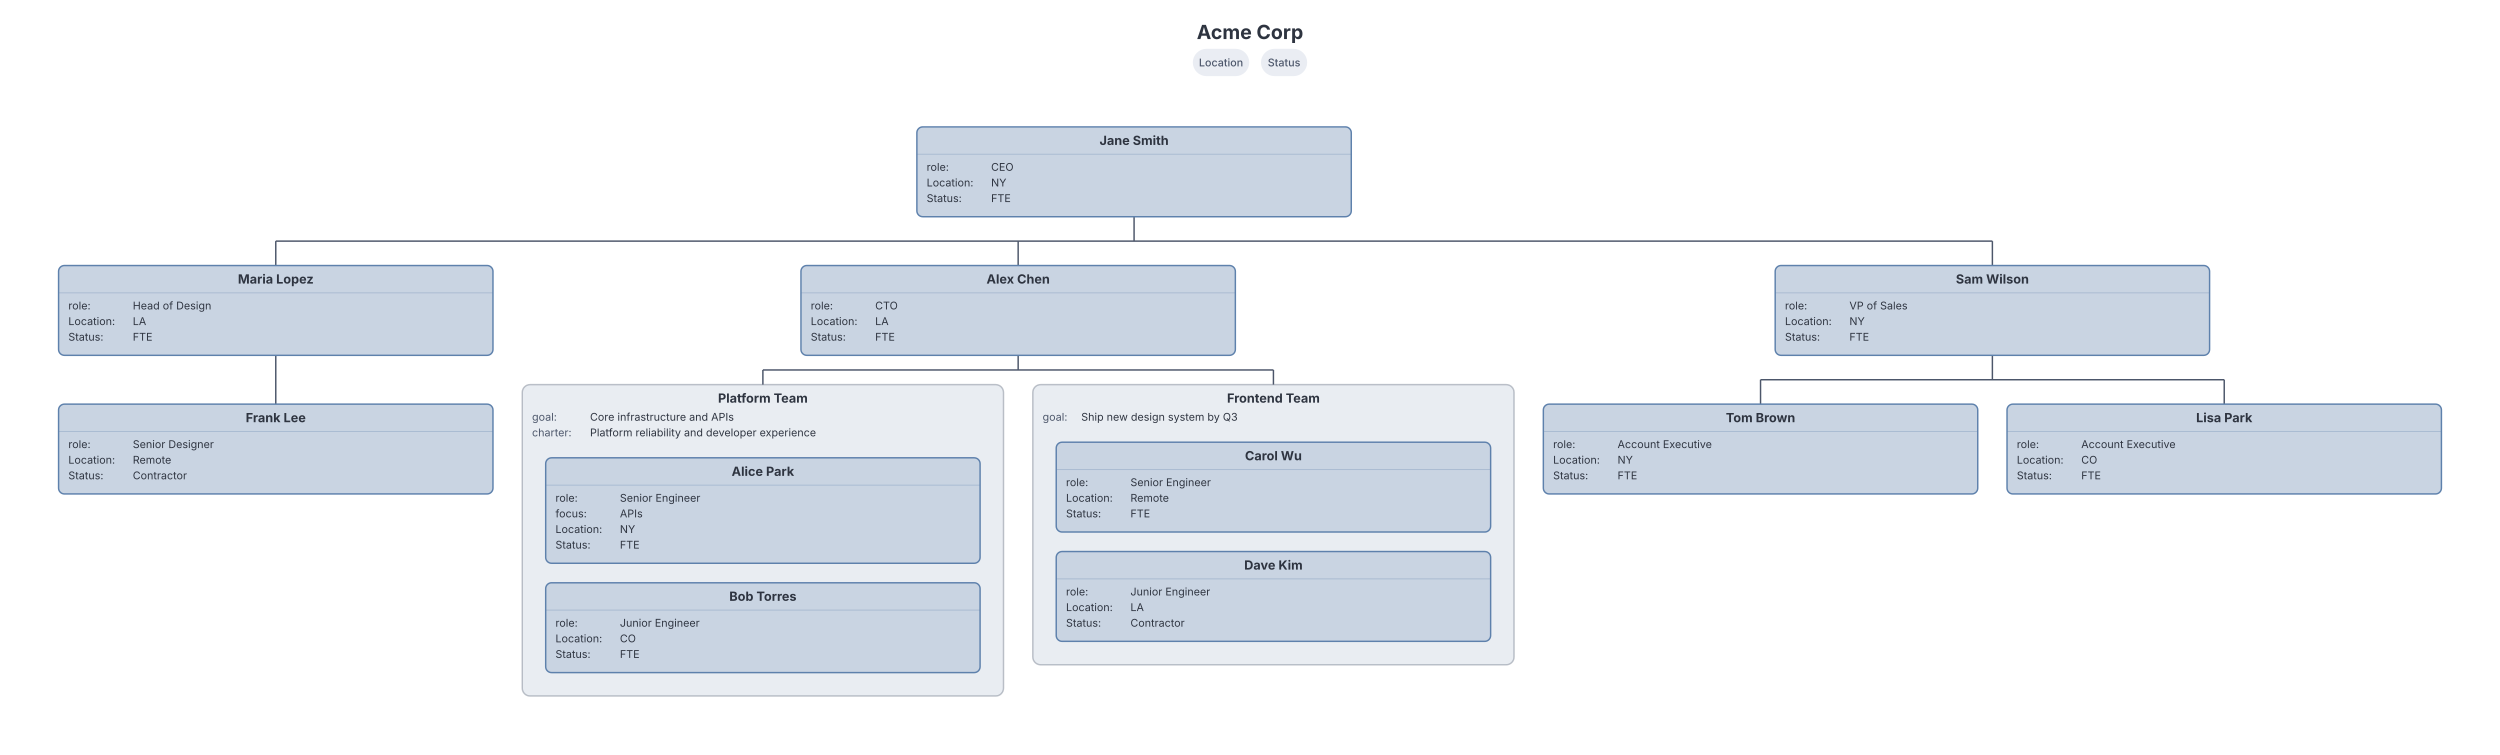
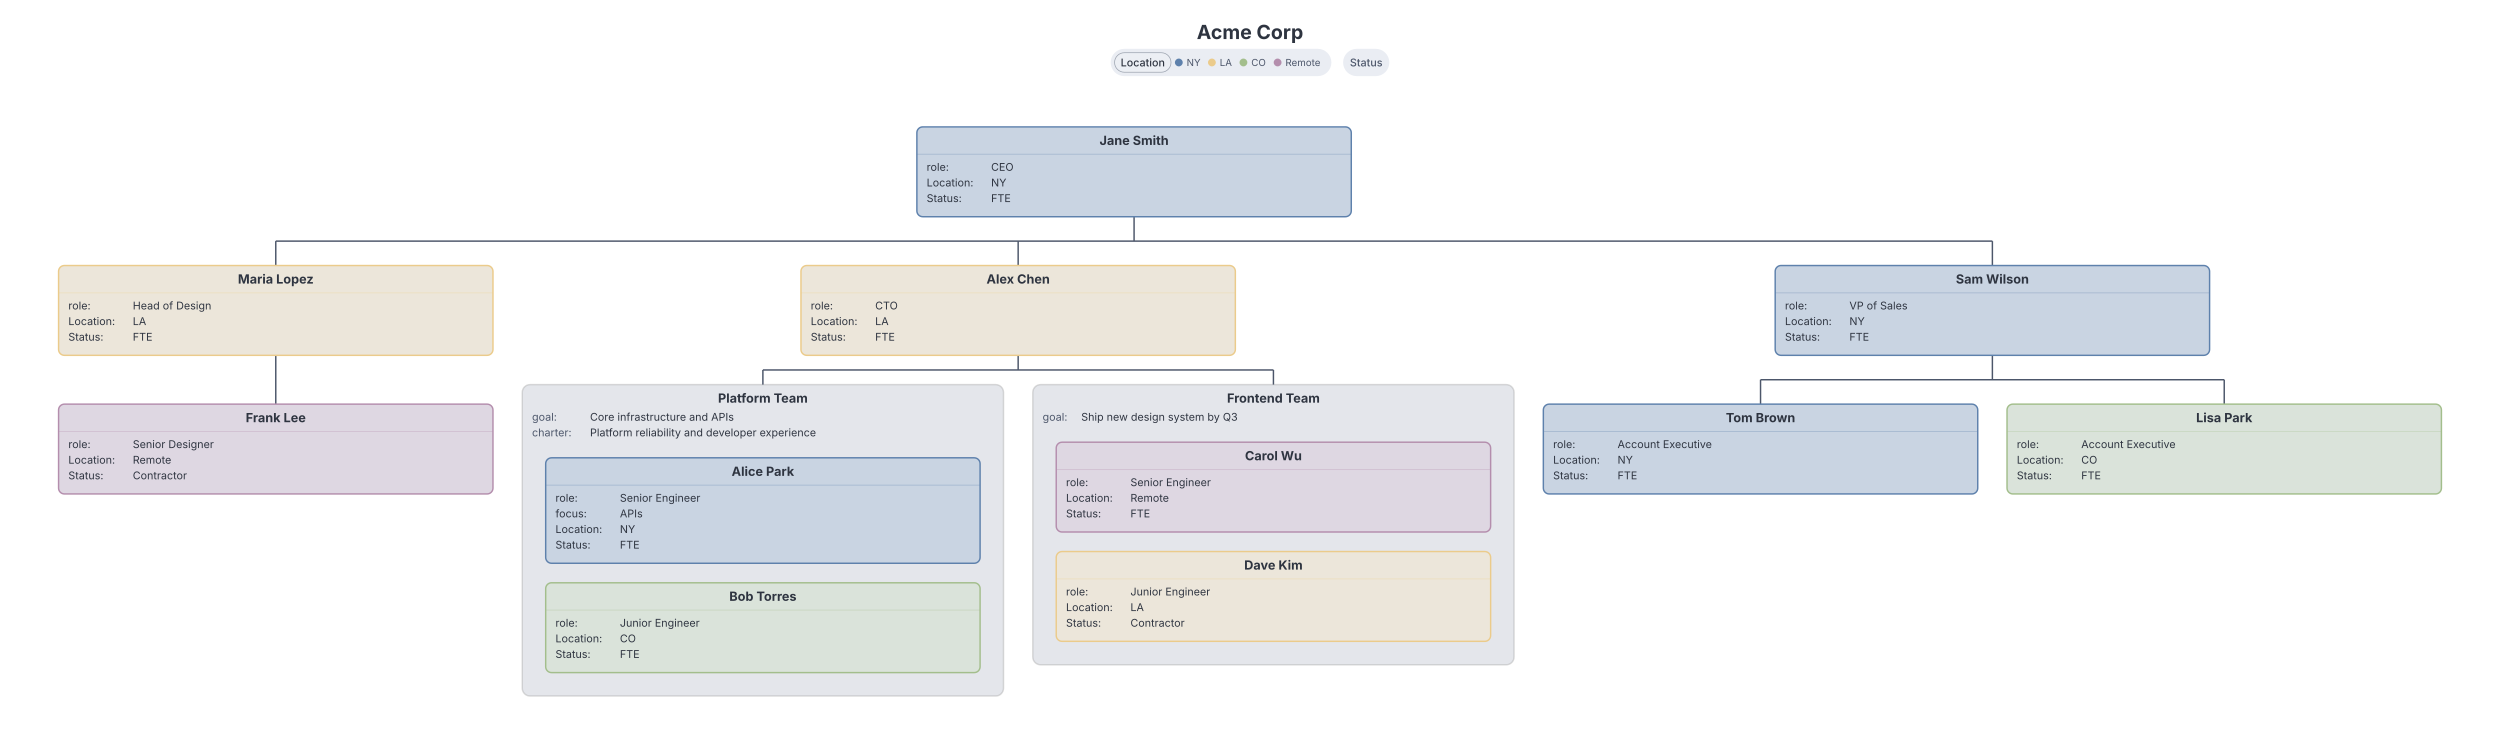
<svg xmlns="http://www.w3.org/2000/svg" width="2561" height="773" style="font-family: Inter, system-ui, Avenir, Helvetica, Arial, sans-serif; background: rgb(236, 239, 244);">
  <g transform="translate(20, 20) scale(1)">
    <text x="1260.5" y="20" text-anchor="middle" fill="#2e3440" font-size="20" font-weight="700" class="org-title chart-title" style="cursor: default;" data-line-number="1">Acme Corp</text>
    <g transform="translate(0, 30)">
      <g transform="translate(1038, 344)" class="org-container" data-line-number="39" data-node-toggle="container-2" tabindex="0" role="button" aria-expanded="true" aria-label="Frontend Team">
-         <rect x="0" y="0" width="493" height="287" rx="8" fill="#e9edf2" stroke="#4c566a" stroke-opacity="0.35" stroke-width="1.5" />
+         <rect x="0" y="0" width="493" height="287" rx="8" fill="#e4e6eb" stroke="#999999" stroke-opacity="0.35" stroke-width="1.5" />
        <text x="246.5" y="18.5" text-anchor="middle" fill="#2e3440" font-size="13" font-weight="bold">Frontend Team</text>
        <text x="10" y="37" fill="#4c566a" font-size="11">goal: </text>
        <text x="49.6" y="37" fill="#2e3440" font-size="11">Ship new design system by Q3</text>
      </g>
      <g transform="translate(515, 344)" class="org-container" data-line-number="25" data-node-toggle="container-1" tabindex="0" role="button" aria-expanded="true" aria-label="Platform Team">
-         <rect x="0" y="0" width="493" height="319" rx="8" fill="#e9edf2" stroke="#4c566a" stroke-opacity="0.35" stroke-width="1.5" />
+         <rect x="0" y="0" width="493" height="319" rx="8" fill="#e4e6eb" stroke="#999999" stroke-opacity="0.35" stroke-width="1.5" />
        <text x="246.5" y="18.5" text-anchor="middle" fill="#2e3440" font-size="13" font-weight="bold">Platform Team</text>
        <text x="10" y="37" fill="#4c566a" font-size="11">goal: </text>
        <text x="69.4" y="37" fill="#2e3440" font-size="11">Core infrastructure and APIs</text>
        <text x="10" y="53" fill="#4c566a" font-size="11">charter: </text>
        <text x="69.4" y="53" fill="#2e3440" font-size="11">Platform reliability and developer experience</text>
      </g>
      <path d="M 1141.75 172 L 1141.75 197" fill="none" stroke="#4c566a" stroke-width="1.5" class="org-edge" />
      <path d="M 262.5 197 L 2021 197" fill="none" stroke="#4c566a" stroke-width="1.5" class="org-edge" />
      <path d="M 262.5 197 L 262.5 222" fill="none" stroke="#4c566a" stroke-width="1.5" class="org-edge" />
      <path d="M 1023 197 L 1023 222" fill="none" stroke="#4c566a" stroke-width="1.5" class="org-edge" />
      <path d="M 2021 197 L 2021 222" fill="none" stroke="#4c566a" stroke-width="1.5" class="org-edge" />
      <path d="M 262.5 314 L 262.5 339 L 262.5 339 L 262.5 364" fill="none" stroke="#4c566a" stroke-width="1.5" class="org-edge" />
      <path d="M 1023 314 L 1023 329" fill="none" stroke="#4c566a" stroke-width="1.5" class="org-edge" />
      <path d="M 761.5 329 L 1284.5 329" fill="none" stroke="#4c566a" stroke-width="1.5" class="org-edge" />
      <path d="M 761.5 329 L 761.5 344" fill="none" stroke="#4c566a" stroke-width="1.5" class="org-edge" />
      <path d="M 1284.5 329 L 1284.5 344" fill="none" stroke="#4c566a" stroke-width="1.5" class="org-edge" />
      <path d="M 2021 314 L 2021 339" fill="none" stroke="#4c566a" stroke-width="1.5" class="org-edge" />
      <path d="M 1783.5 339 L 2258.5 339" fill="none" stroke="#4c566a" stroke-width="1.5" class="org-edge" />
      <path d="M 1783.5 339 L 1783.5 364" fill="none" stroke="#4c566a" stroke-width="1.5" class="org-edge" />
      <path d="M 2258.5 339 L 2258.5 364" fill="none" stroke="#4c566a" stroke-width="1.5" class="org-edge" />
-       <g transform="translate(539, 419)" class="org-node" data-line-number="29">
+       <g transform="translate(539, 419)" class="org-node" data-line-number="29" data-tag-location="ny">
        <rect x="0" y="0" width="445" height="108" rx="6" fill="#c9d4e2" stroke="#5e81ac" stroke-width="1.5" />
        <text x="222.5" y="18.5" text-anchor="middle" fill="#2e3440" font-size="13" font-weight="bold">Alice Park</text>
        <line x1="0" y1="28" x2="445" y2="28" stroke="#5e81ac" stroke-opacity="0.3" stroke-width="1" />
        <text x="10" y="45" fill="#2e3440" font-size="11">role: </text>
        <text x="76" y="45" fill="#2e3440" font-size="11">Senior Engineer</text>
        <text x="10" y="61" fill="#2e3440" font-size="11">focus: </text>
        <text x="76" y="61" fill="#2e3440" font-size="11">APIs</text>
        <text x="10" y="77" fill="#2e3440" font-size="11">Location: </text>
        <text x="76" y="77" fill="#2e3440" font-size="11">NY</text>
        <text x="10" y="93" fill="#2e3440" font-size="11">Status: </text>
        <text x="76" y="93" fill="#2e3440" font-size="11">FTE</text>
      </g>
-       <g transform="translate(539, 547)" class="org-node" data-line-number="34">
-         <rect x="0" y="0" width="445" height="92" rx="6" fill="#c9d4e2" stroke="#5e81ac" stroke-width="1.5" />
+       <g transform="translate(539, 547)" class="org-node" data-line-number="34" data-tag-location="co">
+         <rect x="0" y="0" width="445" height="92" rx="6" fill="#dae3da" stroke="#a3be8c" stroke-width="1.5" />
        <text x="222.5" y="18.5" text-anchor="middle" fill="#2e3440" font-size="13" font-weight="bold">Bob Torres</text>
-         <line x1="0" y1="28" x2="445" y2="28" stroke="#5e81ac" stroke-opacity="0.3" stroke-width="1" />
+         <line x1="0" y1="28" x2="445" y2="28" stroke="#a3be8c" stroke-opacity="0.3" stroke-width="1" />
        <text x="10" y="45" fill="#2e3440" font-size="11">role: </text>
        <text x="76" y="45" fill="#2e3440" font-size="11">Junior Engineer</text>
        <text x="10" y="61" fill="#2e3440" font-size="11">Location: </text>
        <text x="76" y="61" fill="#2e3440" font-size="11">CO</text>
        <text x="10" y="77" fill="#2e3440" font-size="11">Status: </text>
        <text x="76" y="77" fill="#2e3440" font-size="11">FTE</text>
      </g>
-       <g transform="translate(1062, 403)" class="org-node" data-line-number="42">
-         <rect x="0" y="0" width="445" height="92" rx="6" fill="#c9d4e2" stroke="#5e81ac" stroke-width="1.5" />
+       <g transform="translate(1062, 403)" class="org-node" data-line-number="42" data-tag-location="remote">
+         <rect x="0" y="0" width="445" height="92" rx="6" fill="#ded7e2" stroke="#b48ead" stroke-width="1.5" />
        <text x="222.5" y="18.5" text-anchor="middle" fill="#2e3440" font-size="13" font-weight="bold">Carol Wu</text>
-         <line x1="0" y1="28" x2="445" y2="28" stroke="#5e81ac" stroke-opacity="0.3" stroke-width="1" />
+         <line x1="0" y1="28" x2="445" y2="28" stroke="#b48ead" stroke-opacity="0.3" stroke-width="1" />
        <text x="10" y="45" fill="#2e3440" font-size="11">role: </text>
        <text x="76" y="45" fill="#2e3440" font-size="11">Senior Engineer</text>
        <text x="10" y="61" fill="#2e3440" font-size="11">Location: </text>
        <text x="76" y="61" fill="#2e3440" font-size="11">Remote</text>
        <text x="10" y="77" fill="#2e3440" font-size="11">Status: </text>
        <text x="76" y="77" fill="#2e3440" font-size="11">FTE</text>
      </g>
-       <g transform="translate(1062, 515)" class="org-node" data-line-number="46">
-         <rect x="0" y="0" width="445" height="92" rx="6" fill="#c9d4e2" stroke="#5e81ac" stroke-width="1.5" />
+       <g transform="translate(1062, 515)" class="org-node" data-line-number="46" data-tag-location="la">
+         <rect x="0" y="0" width="445" height="92" rx="6" fill="#ece6da" stroke="#ebcb8b" stroke-width="1.5" />
        <text x="222.5" y="18.5" text-anchor="middle" fill="#2e3440" font-size="13" font-weight="bold">Dave Kim</text>
-         <line x1="0" y1="28" x2="445" y2="28" stroke="#5e81ac" stroke-opacity="0.3" stroke-width="1" />
+         <line x1="0" y1="28" x2="445" y2="28" stroke="#ebcb8b" stroke-opacity="0.3" stroke-width="1" />
        <text x="10" y="45" fill="#2e3440" font-size="11">role: </text>
        <text x="76" y="45" fill="#2e3440" font-size="11">Junior Engineer</text>
        <text x="10" y="61" fill="#2e3440" font-size="11">Location: </text>
        <text x="76" y="61" fill="#2e3440" font-size="11">LA</text>
        <text x="10" y="77" fill="#2e3440" font-size="11">Status: </text>
        <text x="76" y="77" fill="#2e3440" font-size="11">Contractor</text>
      </g>
-       <g transform="translate(919.25, 80)" class="org-node" data-line-number="15" data-node-toggle="node-1" tabindex="0" role="button" aria-expanded="true" aria-label="Jane Smith">
+       <g transform="translate(919.25, 80)" class="org-node" data-line-number="15" data-tag-location="ny" data-node-toggle="node-1" tabindex="0" role="button" aria-expanded="true" aria-label="Jane Smith">
        <rect x="0" y="0" width="445" height="92" rx="6" fill="#c9d4e2" stroke="#5e81ac" stroke-width="1.5" />
        <text x="222.5" y="18.5" text-anchor="middle" fill="#2e3440" font-size="13" font-weight="bold">Jane Smith</text>
        <line x1="0" y1="28" x2="445" y2="28" stroke="#5e81ac" stroke-opacity="0.3" stroke-width="1" />
        <text x="10" y="45" fill="#2e3440" font-size="11">role: </text>
        <text x="76" y="45" fill="#2e3440" font-size="11">CEO</text>
        <text x="10" y="61" fill="#2e3440" font-size="11">Location: </text>
        <text x="76" y="61" fill="#2e3440" font-size="11">NY</text>
        <text x="10" y="77" fill="#2e3440" font-size="11">Status: </text>
        <text x="76" y="77" fill="#2e3440" font-size="11">FTE</text>
      </g>
-       <g transform="translate(40, 222)" class="org-node" data-line-number="51" data-node-toggle="node-7" tabindex="0" role="button" aria-expanded="true" aria-label="Maria Lopez">
-         <rect x="0" y="0" width="445" height="92" rx="6" fill="#c9d4e2" stroke="#5e81ac" stroke-width="1.5" />
+       <g transform="translate(40, 222)" class="org-node" data-line-number="51" data-tag-location="la" data-node-toggle="node-7" tabindex="0" role="button" aria-expanded="true" aria-label="Maria Lopez">
+         <rect x="0" y="0" width="445" height="92" rx="6" fill="#ece6da" stroke="#ebcb8b" stroke-width="1.5" />
        <text x="222.5" y="18.5" text-anchor="middle" fill="#2e3440" font-size="13" font-weight="bold">Maria Lopez</text>
-         <line x1="0" y1="28" x2="445" y2="28" stroke="#5e81ac" stroke-opacity="0.3" stroke-width="1" />
+         <line x1="0" y1="28" x2="445" y2="28" stroke="#ebcb8b" stroke-opacity="0.3" stroke-width="1" />
        <text x="10" y="45" fill="#2e3440" font-size="11">role: </text>
        <text x="76" y="45" fill="#2e3440" font-size="11">Head of Design</text>
        <text x="10" y="61" fill="#2e3440" font-size="11">Location: </text>
        <text x="76" y="61" fill="#2e3440" font-size="11">LA</text>
        <text x="10" y="77" fill="#2e3440" font-size="11">Status: </text>
        <text x="76" y="77" fill="#2e3440" font-size="11">FTE</text>
      </g>
-       <g transform="translate(800.5, 222)" class="org-node" data-line-number="20" data-node-toggle="node-2" tabindex="0" role="button" aria-expanded="true" aria-label="Alex Chen">
-         <rect x="0" y="0" width="445" height="92" rx="6" fill="#c9d4e2" stroke="#5e81ac" stroke-width="1.5" />
+       <g transform="translate(800.5, 222)" class="org-node" data-line-number="20" data-tag-location="la" data-node-toggle="node-2" tabindex="0" role="button" aria-expanded="true" aria-label="Alex Chen">
+         <rect x="0" y="0" width="445" height="92" rx="6" fill="#ece6da" stroke="#ebcb8b" stroke-width="1.5" />
        <text x="222.5" y="18.5" text-anchor="middle" fill="#2e3440" font-size="13" font-weight="bold">Alex Chen</text>
-         <line x1="0" y1="28" x2="445" y2="28" stroke="#5e81ac" stroke-opacity="0.3" stroke-width="1" />
+         <line x1="0" y1="28" x2="445" y2="28" stroke="#ebcb8b" stroke-opacity="0.3" stroke-width="1" />
        <text x="10" y="45" fill="#2e3440" font-size="11">role: </text>
        <text x="76" y="45" fill="#2e3440" font-size="11">CTO</text>
        <text x="10" y="61" fill="#2e3440" font-size="11">Location: </text>
        <text x="76" y="61" fill="#2e3440" font-size="11">LA</text>
        <text x="10" y="77" fill="#2e3440" font-size="11">Status: </text>
        <text x="76" y="77" fill="#2e3440" font-size="11">FTE</text>
      </g>
-       <g transform="translate(1798.5, 222)" class="org-node" data-line-number="61" data-node-toggle="node-9" tabindex="0" role="button" aria-expanded="true" aria-label="Sam Wilson">
+       <g transform="translate(1798.5, 222)" class="org-node" data-line-number="61" data-tag-location="ny" data-node-toggle="node-9" tabindex="0" role="button" aria-expanded="true" aria-label="Sam Wilson">
        <rect x="0" y="0" width="445" height="92" rx="6" fill="#c9d4e2" stroke="#5e81ac" stroke-width="1.5" />
        <text x="222.5" y="18.5" text-anchor="middle" fill="#2e3440" font-size="13" font-weight="bold">Sam Wilson</text>
        <line x1="0" y1="28" x2="445" y2="28" stroke="#5e81ac" stroke-opacity="0.3" stroke-width="1" />
        <text x="10" y="45" fill="#2e3440" font-size="11">role: </text>
        <text x="76" y="45" fill="#2e3440" font-size="11">VP of Sales</text>
        <text x="10" y="61" fill="#2e3440" font-size="11">Location: </text>
        <text x="76" y="61" fill="#2e3440" font-size="11">NY</text>
        <text x="10" y="77" fill="#2e3440" font-size="11">Status: </text>
        <text x="76" y="77" fill="#2e3440" font-size="11">FTE</text>
      </g>
-       <g transform="translate(40, 364)" class="org-node" data-line-number="56">
-         <rect x="0" y="0" width="445" height="92" rx="6" fill="#c9d4e2" stroke="#5e81ac" stroke-width="1.5" />
+       <g transform="translate(40, 364)" class="org-node" data-line-number="56" data-tag-location="remote">
+         <rect x="0" y="0" width="445" height="92" rx="6" fill="#ded7e2" stroke="#b48ead" stroke-width="1.5" />
        <text x="222.5" y="18.5" text-anchor="middle" fill="#2e3440" font-size="13" font-weight="bold">Frank Lee</text>
-         <line x1="0" y1="28" x2="445" y2="28" stroke="#5e81ac" stroke-opacity="0.3" stroke-width="1" />
+         <line x1="0" y1="28" x2="445" y2="28" stroke="#b48ead" stroke-opacity="0.3" stroke-width="1" />
        <text x="10" y="45" fill="#2e3440" font-size="11">role: </text>
        <text x="76" y="45" fill="#2e3440" font-size="11">Senior Designer</text>
        <text x="10" y="61" fill="#2e3440" font-size="11">Location: </text>
        <text x="76" y="61" fill="#2e3440" font-size="11">Remote</text>
        <text x="10" y="77" fill="#2e3440" font-size="11">Status: </text>
        <text x="76" y="77" fill="#2e3440" font-size="11">Contractor</text>
      </g>
-       <g transform="translate(1561, 364)" class="org-node" data-line-number="66">
+       <g transform="translate(1561, 364)" class="org-node" data-line-number="66" data-tag-location="ny">
        <rect x="0" y="0" width="445" height="92" rx="6" fill="#c9d4e2" stroke="#5e81ac" stroke-width="1.5" />
        <text x="222.5" y="18.5" text-anchor="middle" fill="#2e3440" font-size="13" font-weight="bold">Tom Brown</text>
        <line x1="0" y1="28" x2="445" y2="28" stroke="#5e81ac" stroke-opacity="0.3" stroke-width="1" />
        <text x="10" y="45" fill="#2e3440" font-size="11">role: </text>
        <text x="76" y="45" fill="#2e3440" font-size="11">Account Executive</text>
        <text x="10" y="61" fill="#2e3440" font-size="11">Location: </text>
        <text x="76" y="61" fill="#2e3440" font-size="11">NY</text>
        <text x="10" y="77" fill="#2e3440" font-size="11">Status: </text>
        <text x="76" y="77" fill="#2e3440" font-size="11">FTE</text>
      </g>
-       <g transform="translate(2036, 364)" class="org-node" data-line-number="69">
-         <rect x="0" y="0" width="445" height="92" rx="6" fill="#c9d4e2" stroke="#5e81ac" stroke-width="1.5" />
+       <g transform="translate(2036, 364)" class="org-node" data-line-number="69" data-tag-location="co">
+         <rect x="0" y="0" width="445" height="92" rx="6" fill="#dae3da" stroke="#a3be8c" stroke-width="1.5" />
        <text x="222.5" y="18.5" text-anchor="middle" fill="#2e3440" font-size="13" font-weight="bold">Lisa Park</text>
-         <line x1="0" y1="28" x2="445" y2="28" stroke="#5e81ac" stroke-opacity="0.3" stroke-width="1" />
+         <line x1="0" y1="28" x2="445" y2="28" stroke="#a3be8c" stroke-opacity="0.3" stroke-width="1" />
        <text x="10" y="45" fill="#2e3440" font-size="11">role: </text>
        <text x="76" y="45" fill="#2e3440" font-size="11">Account Executive</text>
        <text x="10" y="61" fill="#2e3440" font-size="11">Location: </text>
        <text x="76" y="61" fill="#2e3440" font-size="11">CO</text>
        <text x="10" y="77" fill="#2e3440" font-size="11">Status: </text>
        <text x="76" y="77" fill="#2e3440" font-size="11">FTE</text>
      </g>
      <g>
-         <g class="dgmo-legend">
-           <g transform="translate(1201.925,0)" data-legend-group="location" style="cursor: pointer;" class="org-legend-group">
-             <rect width="57.8" height="28" rx="14" fill="#eaedf3" />
-             <text x="28.9" y="14" text-anchor="middle" dominant-baseline="central" font-size="11" font-weight="500" fill="#4c566a" pointer-events="none" font-family="Inter, system-ui, Avenir, Helvetica, Arial, sans-serif">Location</text>
+         <g class="dgmo-legend" data-legend-title-relation="below-title" data-legend-capsule-addon-width="0" data-legend-active="location">
+           <g transform="translate(1117.775,0)" data-legend-group="location" style="cursor: pointer;" class="org-legend-group">
+             <rect width="226.1" height="28" rx="14" fill="#eaedf3" />
+             <rect x="4" y="4" width="57.8" height="20" rx="10" fill="#eceff4" />
+             <rect x="4" y="4" width="57.8" height="20" rx="10" fill="none" stroke="#9ca3af" stroke-width="0.75" />
+             <text x="32.9" y="14" text-anchor="middle" dominant-baseline="central" font-size="11" font-weight="500" fill="#2e3440" pointer-events="none" font-family="Inter, system-ui, Avenir, Helvetica, Arial, sans-serif">Location</text>
+             <g data-legend-entry="ny" data-series-name="NY" style="cursor: pointer;">
+               <circle cx="69.8" cy="14" r="4" fill="#5e81ac" />
+               <text x="77.8" y="14" dominant-baseline="central" font-size="10" fill="#4c566a" font-family="Inter, system-ui, Avenir, Helvetica, Arial, sans-serif">NY</text>
+             </g>
+             <g data-legend-entry="la" data-series-name="LA" style="cursor: pointer;">
+               <circle cx="103.7" cy="14" r="4" fill="#ebcb8b" />
+               <text x="111.7" y="14" dominant-baseline="central" font-size="10" fill="#4c566a" font-family="Inter, system-ui, Avenir, Helvetica, Arial, sans-serif">LA</text>
+             </g>
+             <g data-legend-entry="co" data-series-name="CO" style="cursor: pointer;">
+               <circle cx="136" cy="14" r="4" fill="#a3be8c" />
+               <text x="144" y="14" dominant-baseline="central" font-size="10" fill="#4c566a" font-family="Inter, system-ui, Avenir, Helvetica, Arial, sans-serif">CO</text>
+             </g>
+             <g data-legend-entry="remote" data-series-name="Remote" style="cursor: pointer;">
+               <circle cx="171" cy="14" r="4" fill="#b48ead" />
+               <text x="179" y="14" dominant-baseline="central" font-size="10" fill="#4c566a" font-family="Inter, system-ui, Avenir, Helvetica, Arial, sans-serif">Remote</text>
+             </g>
          </g>
-           <g transform="translate(1271.725,0)" data-legend-group="status" style="cursor: pointer;" class="org-legend-group">
+           <g transform="translate(1355.875,0)" data-legend-group="status" style="cursor: pointer;" class="org-legend-group">
            <rect width="47.35" height="28" rx="14" fill="#eaedf3" />
            <text x="23.675" y="14" text-anchor="middle" dominant-baseline="central" font-size="11" font-weight="500" fill="#4c566a" pointer-events="none" font-family="Inter, system-ui, Avenir, Helvetica, Arial, sans-serif">Status</text>
          </g>
        </g>
      </g>
    </g>
  </g>
</svg>
